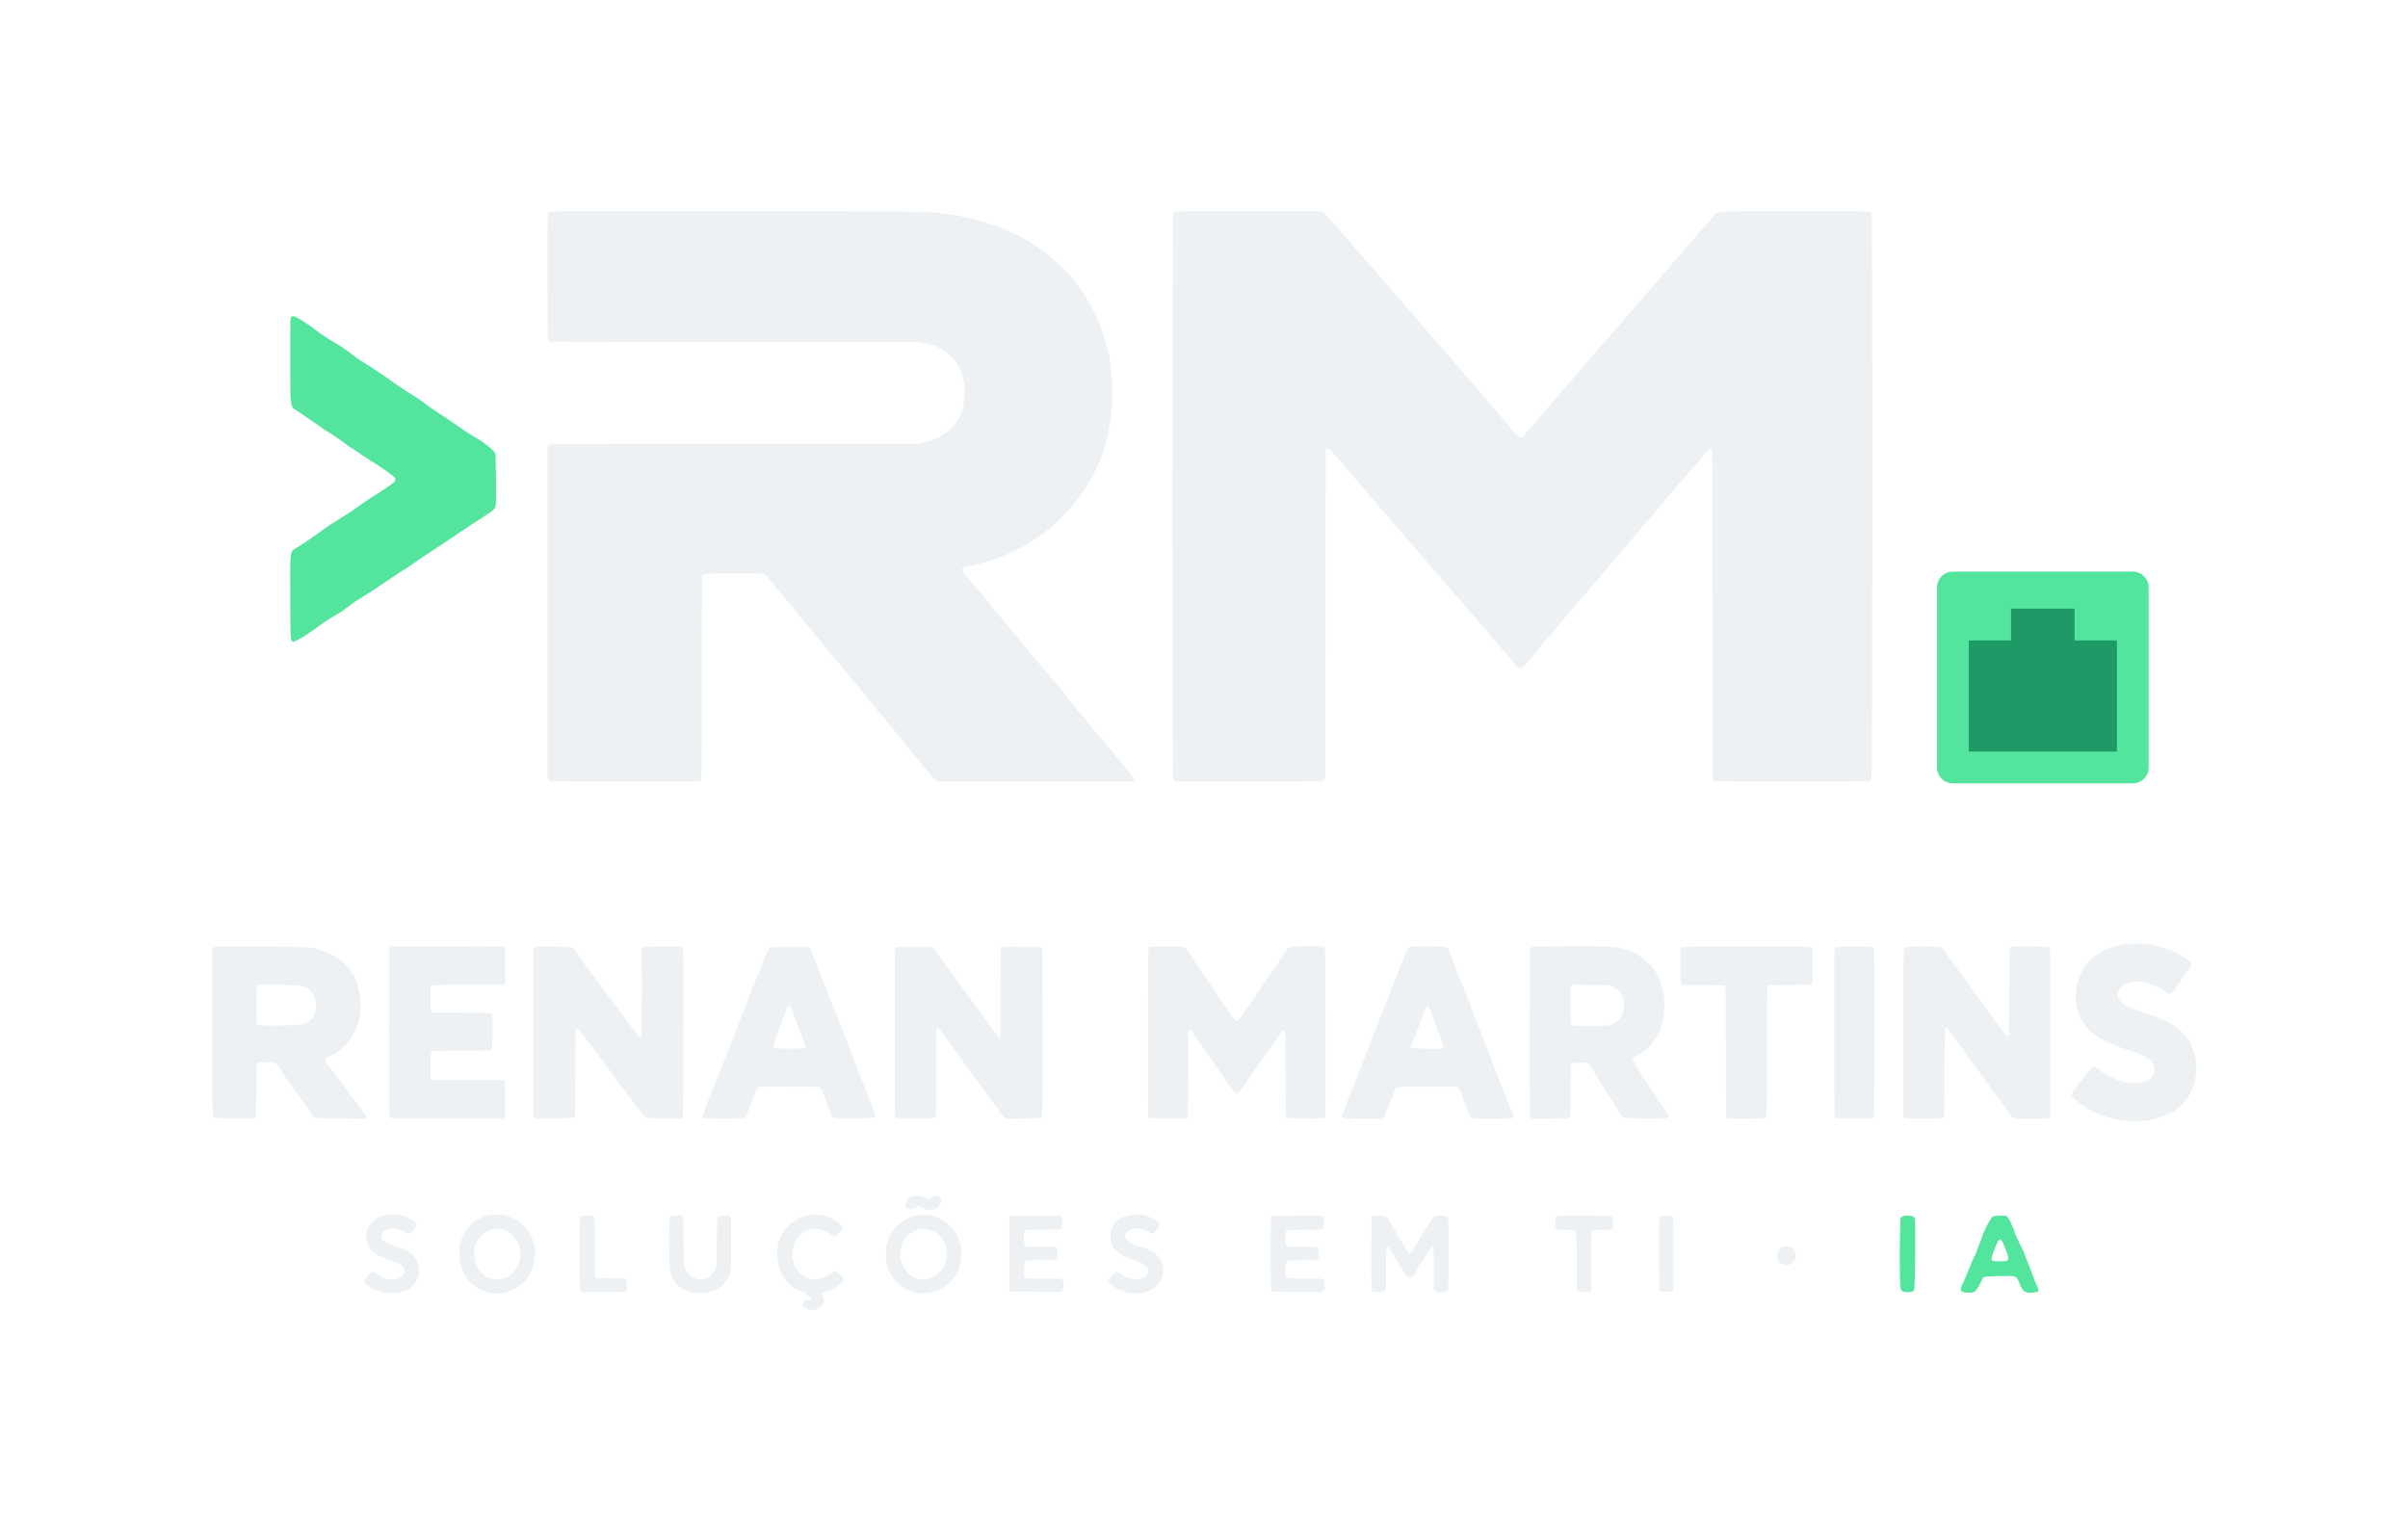
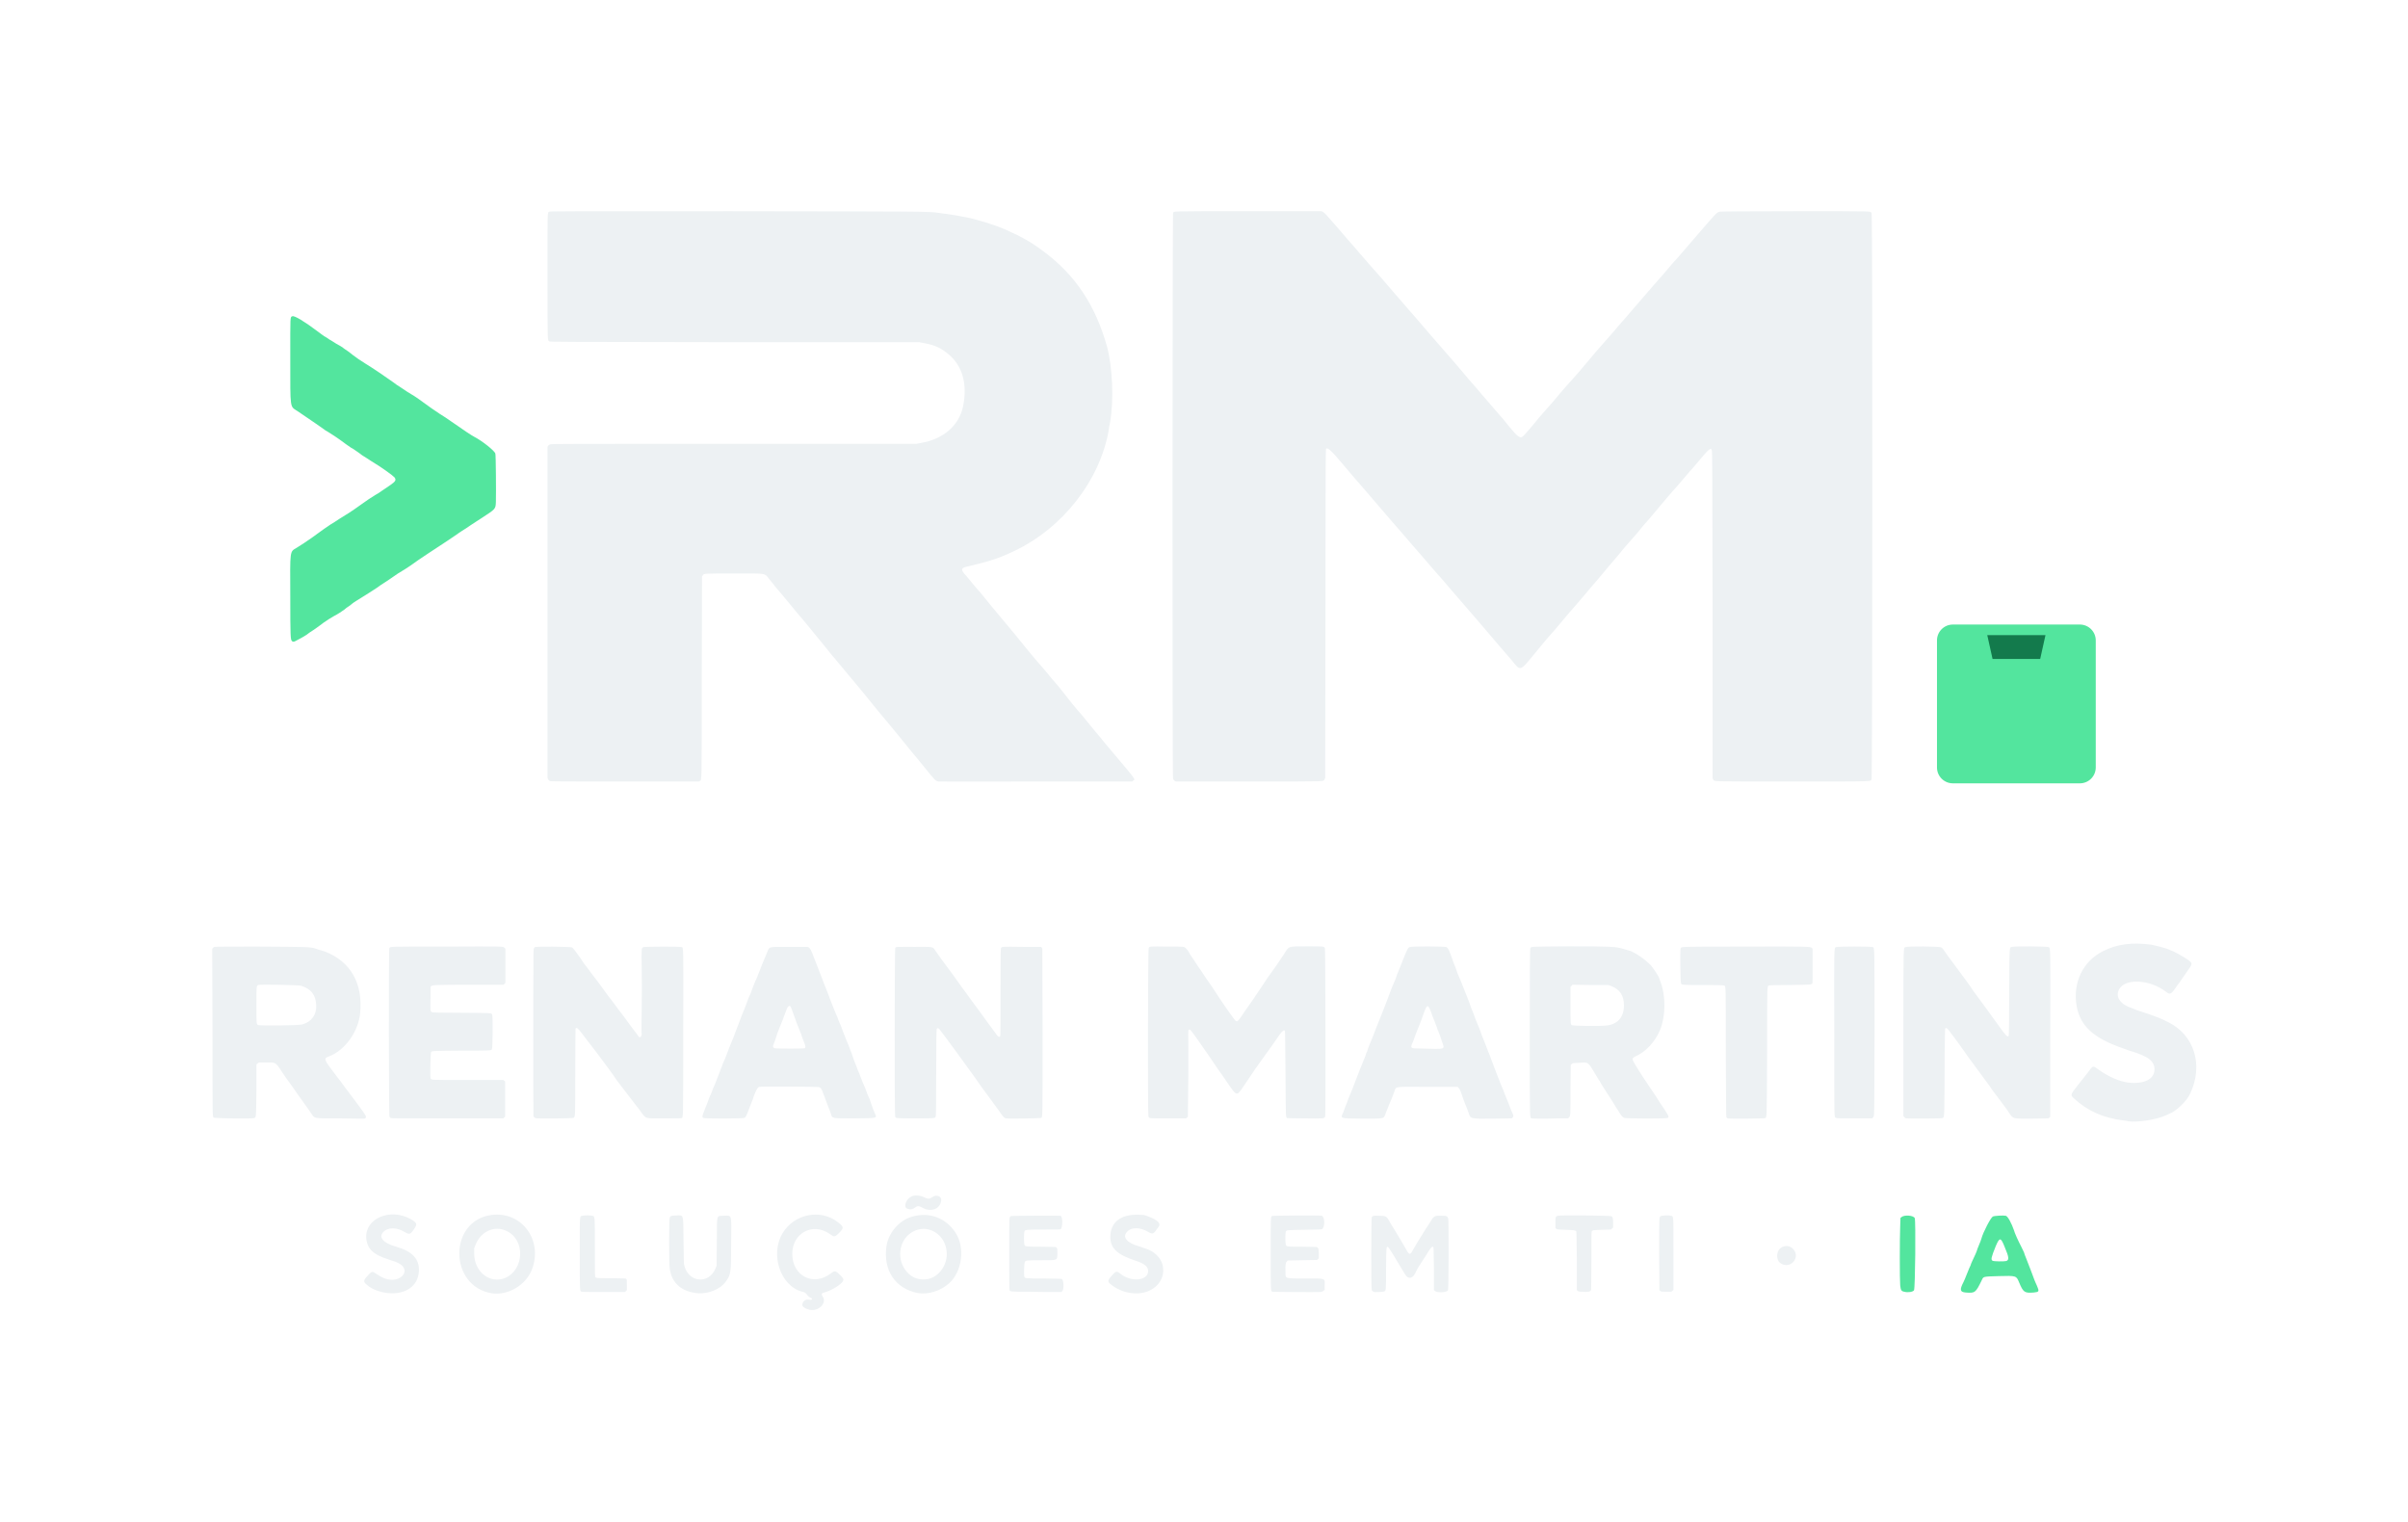
<svg xmlns="http://www.w3.org/2000/svg" viewBox="59 223 910 575" role="img" aria-labelledby="t">
  <g fill="#EDF1F3" fill-rule="evenodd">
    <path d="M267.0 518.2C266.5 518.1 266.0 517.5 265.9 516.8C265.9 516.6 265.9 488.3 265.9 454.0L265.9 391.8L266.2 391.4C266.3 391.2 266.7 391.0 266.9 390.9C267.4 390.7 275.4 390.7 336.4 390.7L405.3 390.7L406.9 390.4C415.4 389.0 421.3 383.9 422.9 376.8C424.8 367.8 422.6 360.6 416.5 356.1C414.0 354.2 411.8 353.3 407.9 352.6L406.4 352.3L336.7 352.3C270.3 352.2 266.9 352.2 266.6 352.0C265.9 351.5 265.9 353.1 265.9 327.6C265.9 301.7 265.8 303.5 266.6 303.0C267.0 302.8 269.6 302.8 335.1 302.8C407.2 302.9 409.9 302.9 413.5 303.4C414.2 303.5 415.8 303.8 417.2 303.9C418.5 304.1 420.2 304.4 420.9 304.5C421.5 304.6 422.7 304.9 423.6 305.0C427.6 305.7 435.0 308.0 439.1 309.8C445.5 312.7 448.7 314.5 453.1 317.8C465.1 326.6 472.9 338.1 477.3 353.8C479.4 361.3 480.0 374.2 478.5 382.6C478.3 383.4 478.1 384.7 478.0 385.5C474.7 404.5 460.6 422.6 442.1 431.3C436.2 434.1 432.9 435.1 424.1 437.2C422.3 437.6 422.1 438.3 423.6 440.0C424.0 440.4 424.6 441.1 424.9 441.5C425.2 441.9 426.2 443.1 427.2 444.3C428.3 445.5 429.6 447.1 430.3 447.9C431.5 449.4 434.9 453.6 439.8 459.4C441.3 461.2 443.4 463.7 444.5 465.1C449.0 470.6 449.5 471.3 451.2 473.2C452.2 474.3 453.8 476.2 454.9 477.5C455.9 478.8 457.3 480.4 458.0 481.2C459.1 482.4 460.3 484.0 464.1 488.8C464.6 489.4 465.8 490.8 466.6 491.8C467.5 492.7 468.9 494.5 469.8 495.6C470.7 496.7 472.1 498.4 473.0 499.5C473.9 500.5 475.6 502.6 476.8 504.1C478.1 505.6 479.8 507.6 480.6 508.6C488.5 518.0 488.1 517.4 487.2 518.0L486.9 518.3L450.6 518.3C426.2 518.4 414.1 518.3 413.6 518.3C412.5 518.0 412.5 518.1 408.0 512.5C406.5 510.6 404.8 508.6 404.2 507.9C403.1 506.6 401.4 504.5 398.1 500.4C396.9 498.9 395.1 496.8 394.3 495.8C392.6 493.8 388.7 489.1 387.3 487.3C386.8 486.6 384.9 484.4 383.2 482.3C381.5 480.2 379.4 477.8 378.6 476.8C377.8 475.9 376.7 474.4 376.0 473.7C375.4 472.9 374.2 471.5 373.4 470.6C372.0 468.8 371.0 467.6 367.4 463.2C366.3 461.9 364.7 459.9 363.8 458.8C362.8 457.6 361.6 456.1 361.0 455.5C359.5 453.7 355.5 448.9 354.3 447.4C353.7 446.7 352.6 445.4 351.9 444.6C351.3 443.7 350.3 442.6 349.9 442.1C347.8 439.4 349.2 439.7 336.3 439.7C324.6 439.7 325.1 439.7 324.6 440.4L324.3 440.8L324.2 478.9C324.2 520.7 324.2 517.5 323.5 518.1L323.1 518.3L295.3 518.3C278.6 518.3 267.3 518.3 267.0 518.2ZM503.4 518.3C502.8 518.1 502.4 517.7 502.3 517.1C502.0 516.1 502.1 304.4 502.3 303.7C502.7 302.7 499.9 302.8 530.8 302.8L558.4 302.8L559.0 303.1C559.6 303.4 560.5 304.5 564.8 309.4C565.7 310.5 567.4 312.4 568.4 313.6C569.5 314.8 571.3 316.9 572.4 318.2C576.5 322.9 578.0 324.7 580.9 327.9C582.2 329.4 584.7 332.3 586.4 334.3C588.1 336.3 590.2 338.6 590.9 339.5C592.3 341.1 594.2 343.2 599.8 349.8C603.7 354.3 606.1 357.0 607.3 358.4C607.9 359.1 609.5 360.9 610.9 362.6C612.3 364.3 614.1 366.4 614.8 367.2C615.6 368.0 617.5 370.3 619.2 372.3C620.9 374.3 623.5 377.3 624.9 378.9C626.4 380.6 628.3 382.8 629.1 383.9C632.5 388.1 633.5 388.8 634.5 387.9C635.0 387.5 636.9 385.3 639.0 382.8C639.9 381.6 641.3 380.0 642.1 379.1C644.6 376.3 646.9 373.7 648.5 371.7C650.2 369.7 651.6 368.1 653.7 365.8C654.4 365.1 655.3 363.9 655.9 363.3C658.0 360.8 660.8 357.5 662.3 355.7C664.0 353.8 667.1 350.3 668.9 348.2C669.5 347.5 670.7 346.0 671.7 344.9C672.7 343.8 674.3 342.0 675.1 341.0C677.6 338.1 680.2 335.1 683.9 330.8C685.9 328.6 688.3 325.8 689.3 324.6C690.4 323.3 692.0 321.4 693.0 320.4C695.5 317.5 697.6 315.1 701.1 311.0C707.5 303.6 707.8 303.2 708.9 303.0C709.2 302.9 719.3 302.8 737.3 302.8C768.6 302.8 765.8 302.7 766.3 303.7C766.7 304.5 766.6 516.5 766.3 517.3C765.8 518.4 769.0 518.3 736.3 518.3C704.4 518.3 707.0 518.4 706.4 517.5L706.2 517.1L706.2 455.3C706.1 401.0 706.1 393.5 705.9 393.1C705.5 392.0 704.8 392.6 700.3 398.0C699.4 399.1 698.2 400.5 697.6 401.1C697.0 401.8 696.2 402.7 695.8 403.2C695.3 403.8 694.0 405.3 692.9 406.6C691.7 407.9 689.9 410.0 688.7 411.4C686.9 413.6 685.2 415.5 681.8 419.6C681.0 420.4 679.3 422.4 678.0 424.1C676.6 425.7 674.7 427.9 673.8 428.9C673.0 429.8 671.8 431.2 671.2 432.0C670.6 432.7 668.8 434.9 667.2 436.7C665.6 438.6 663.8 440.8 663.2 441.5C662.6 442.2 661.5 443.5 660.7 444.4C658.2 447.3 657.0 448.8 655.7 450.3C655.0 451.1 653.5 452.9 652.3 454.2C651.1 455.6 649.7 457.3 649.1 458.0C647.6 459.8 646.0 461.7 643.4 464.6C642.3 466.0 640.1 468.5 638.7 470.3C633.3 476.8 633.7 476.7 630.2 472.4C629.2 471.2 627.2 468.9 625.8 467.3C624.4 465.7 622.9 463.9 622.3 463.2C619.5 459.9 615.5 455.2 613.9 453.4C613.0 452.3 611.5 450.7 610.7 449.7C609.9 448.7 608.4 447.1 607.5 446.0C606.6 444.9 605.0 443.1 604.0 441.9C603.0 440.8 601.6 439.2 600.9 438.4C600.3 437.7 598.9 436.1 597.9 434.9C596.9 433.7 594.2 430.6 592.0 428.1C589.8 425.5 586.8 422.1 585.5 420.6C579.3 413.4 577.2 410.9 575.2 408.6C573.1 406.2 568.0 400.3 566.1 398.0C562.2 393.3 560.6 391.9 560.1 392.6C560.0 392.8 559.9 402.5 559.9 454.9L559.8 516.9L559.6 517.4C558.9 518.4 562.0 518.3 531.1 518.3C516.1 518.3 503.6 518.3 503.4 518.3Z" />
    <path d="M863.2 646.7C863.1 646.6 862.3 646.5 861.5 646.4C853.7 645.4 847.9 642.8 842.7 638.0C841.4 636.8 841.4 636.6 844.2 633.1C845.5 631.5 847.2 629.3 848.0 628.3C850.0 625.5 849.9 625.6 852.1 627.2C855.7 629.8 860.0 631.7 863.4 632.1C869.3 632.7 873.2 630.8 873.2 627.1C873.2 623.9 870.8 622.1 863.7 620.0C863.3 619.9 862.8 619.7 862.6 619.6C862.4 619.5 861.6 619.3 860.9 619.0C850.1 615.2 845.2 610.7 843.8 603.3C842.2 594.4 846.1 586.2 853.8 582.4C859.1 579.7 864.8 579.0 872.2 580.0C873.3 580.2 877.1 581.2 877.6 581.4C877.8 581.5 878.4 581.7 878.9 581.9C880.6 582.5 883.3 584.0 885.9 585.7C887.3 586.7 887.5 587.2 886.7 588.4C885.2 590.6 882.8 594.0 882.4 594.6C882.1 594.9 881.4 595.9 880.9 596.7C879.4 598.7 879.0 598.9 877.6 597.8C871.4 593.0 862.0 592.6 859.8 596.9C858.3 599.7 860.3 602.6 864.8 604.0C865.1 604.1 865.5 604.3 865.8 604.4C866.1 604.6 866.8 604.8 867.4 605.0C870.9 606.1 874.8 607.5 876.7 608.4C877.2 608.7 877.8 609.0 878.1 609.1C888.2 613.9 891.8 625.4 886.7 636.2C885.4 639.1 881.3 643.0 878.7 643.9C878.4 644.0 877.8 644.3 877.4 644.5C873.9 646.1 866.7 647.2 863.2 646.7ZM187.1 645.6C176.9 645.6 178.1 645.8 176.4 643.4C175.7 642.4 174.7 640.9 174.0 640.0C173.3 639.1 172.5 637.8 172.0 637.2C171.6 636.7 170.6 635.2 169.7 633.9C168.8 632.7 167.5 630.9 166.8 629.9C162.9 624.0 163.6 624.5 159.6 624.5L156.8 624.5L156.3 624.9L155.9 625.2L155.9 635.0C155.8 645.7 155.8 645.2 155.0 645.5C154.3 645.8 140.0 645.6 139.7 645.3C139.3 644.8 139.3 644.6 139.3 612.8L139.2 581.5L139.6 581.1C140.1 580.7 137.9 580.7 156.8 580.7C174.4 580.8 176.4 580.8 178.1 581.4C178.4 581.5 179.1 581.7 179.6 581.9C180.2 582.0 181.2 582.4 181.9 582.6C191.6 586.4 196.2 594.7 195.1 605.9C194.4 612.9 189.3 619.9 183.5 622.1C181.1 623.0 181.2 623.1 186.3 629.8C187.0 630.7 188.2 632.2 188.8 633.1C189.4 633.9 190.3 635.2 190.9 635.9C196.4 643.2 197.3 644.5 197.3 645.0C197.3 645.5 197.0 645.8 196.2 645.7C195.9 645.7 191.8 645.7 187.1 645.6ZM439.3 645.6C438.5 645.5 438.1 645.1 436.3 642.4C435.8 641.8 434.7 640.2 433.8 639.0C429.9 633.7 428.9 632.4 427.6 630.4C425.7 627.7 414.9 612.9 414.0 611.9C413.5 611.4 413.2 611.4 413.0 611.8C412.9 612.0 412.8 616.0 412.8 628.3C412.8 641.4 412.7 644.6 412.6 644.9C412.3 645.6 412.4 645.6 404.9 645.6C397.4 645.6 397.5 645.6 397.3 644.9C397.0 644.2 397.1 581.7 397.3 581.3C397.6 580.7 397.4 580.8 404.4 580.8C412.1 580.8 411.4 580.6 412.6 582.4C413.7 584.0 415.8 586.9 419.1 591.3C420.1 592.7 421.7 594.9 422.6 596.2C423.6 597.5 425.1 599.6 426.1 601.0C429.2 605.2 429.7 605.8 430.8 607.4C431.4 608.2 432.5 609.8 433.3 610.8C434.0 611.8 434.9 613.0 435.2 613.4C436.1 614.8 436.7 615.1 437.0 614.5C437.1 614.3 437.1 608.9 437.1 597.8C437.1 582.1 437.1 581.4 437.4 581.1C437.7 580.7 438.0 580.7 445.5 580.8L452.4 580.8L452.7 581.1L452.9 581.4L453.0 613.0C453.0 645.6 453.0 645.1 452.5 645.4C452.2 645.6 440.4 645.8 439.3 645.6ZM551.6 645.6C548.3 645.6 545.5 645.5 545.4 645.5C544.9 645.1 544.9 645.5 544.8 628.7C544.7 619.7 544.7 612.7 544.6 612.6C544.3 612.0 543.7 612.4 542.4 614.2C541.9 614.9 540.7 616.7 539.7 618.1C538.7 619.4 537.4 621.4 536.6 622.4C534.1 625.8 533.1 627.3 528.6 634.0C526.4 637.2 526.3 637.1 523.3 632.8C522.3 631.3 520.4 628.5 519.0 626.6C517.7 624.6 516.1 622.4 515.6 621.6C515.0 620.8 513.7 618.9 512.6 617.3C511.5 615.7 510.3 614.0 509.9 613.5C508.8 612.0 508.6 611.8 508.2 612.2C508.0 612.4 508.0 613.2 508.1 619.9C508.1 624.0 508.1 631.3 508.0 636.2L507.9 645.0L507.6 645.3L507.2 645.6L500.5 645.6C492.9 645.6 493.3 645.7 493.0 644.8C492.7 644.0 492.8 581.6 493.1 581.2C493.4 580.6 493.6 580.6 500.1 580.7C506.9 580.7 506.5 580.6 507.4 581.6C507.7 581.9 508.0 582.3 508.1 582.5C508.2 582.8 509.0 584.1 510.0 585.5C510.9 586.9 512.3 589.0 513.1 590.1C513.8 591.3 514.8 592.6 515.1 593.1C515.7 593.9 517.9 597.1 519.8 600.1C522.1 603.6 525.7 608.6 526.0 608.8C526.6 609.1 527.0 608.8 528.5 606.5C528.9 605.8 529.6 604.9 530.0 604.3C530.9 603.1 532.7 600.5 536.5 594.8C536.9 594.2 537.5 593.3 537.8 592.8C538.2 592.3 539.6 590.2 541.1 588.2C542.5 586.1 544.0 583.9 544.4 583.3C546.1 580.5 545.7 580.6 553.1 580.6C559.3 580.6 559.4 580.6 559.7 581.3C559.9 581.7 560.0 644.4 559.8 644.9C559.4 645.7 559.5 645.7 551.6 645.6ZM573.5 645.7C565.2 645.6 565.5 645.7 566.6 643.4C566.8 642.8 567.0 642.3 567.0 642.3C567.0 642.2 567.2 641.7 567.4 641.2C567.6 640.7 567.9 639.9 568.1 639.5C568.2 639.1 568.6 638.0 569.0 637.1C569.9 635.0 570.6 633.3 571.0 632.1C571.7 630.3 572.3 628.8 572.5 628.2C572.7 627.7 573.2 626.5 574.1 624.2C574.4 623.5 574.8 622.5 575.0 622.0C575.1 621.5 575.3 621.0 575.4 620.8C575.5 620.7 575.8 620.0 576.0 619.2C576.4 618.0 576.7 617.4 577.4 615.7C577.8 614.8 578.6 612.7 579.0 611.6C579.5 610.4 581.1 606.3 581.6 605.1C582.0 604.1 582.6 602.5 583.0 601.5C583.3 600.7 583.8 599.4 584.8 596.7C585.0 596.2 585.3 595.4 585.5 595.0C586.0 593.9 586.5 592.8 586.9 591.4C587.2 590.8 587.6 589.6 588.0 588.7C588.4 587.8 588.8 586.7 589.0 586.2C590.8 581.6 591.1 581.1 591.7 580.9C592.4 580.5 605.3 580.6 605.7 580.9C606.4 581.5 606.6 581.9 608.0 585.9C608.3 586.6 608.6 587.7 608.9 588.2C609.1 588.8 609.6 590.1 609.9 591.0C610.3 591.9 610.8 593.2 611.1 593.8C611.6 595.0 612.0 596.2 612.4 597.1C612.7 597.8 612.9 598.3 614.1 601.4C614.6 603.0 615.4 605.0 615.8 605.9C616.0 606.4 616.3 607.3 616.6 608.1C616.9 608.8 617.3 609.8 617.5 610.3C617.7 610.8 618.0 611.6 618.2 612.0C618.6 613.3 619.4 615.3 620.0 616.7C620.3 617.4 620.6 618.3 620.8 618.8C621.0 619.3 621.3 620.0 621.4 620.4C621.6 620.8 621.9 621.5 622.1 622.1C622.9 624.4 624.4 628.1 625.1 630.0C625.4 630.7 625.8 631.7 625.9 632.1C626.1 632.6 626.3 633.1 626.4 633.3C626.5 633.6 626.8 634.3 627.1 634.9C627.6 636.3 628.0 637.4 628.5 638.5C628.7 638.9 629.0 639.7 629.2 640.2C629.9 642.2 630.3 643.1 630.6 643.7C631.0 644.5 631.0 644.9 630.6 645.3L630.3 645.6L623.5 645.7C614.5 645.8 614.7 645.8 614.0 643.5C613.8 643.0 613.4 641.8 613.0 640.9C612.3 639.2 611.7 637.6 611.1 635.7C610.8 634.9 610.5 634.3 610.2 634.1L609.9 633.7L598.9 633.7C585.7 633.6 586.6 633.5 586.0 635.3C585.8 635.9 585.4 636.9 585.1 637.7C584.5 639.0 583.4 641.8 582.7 643.6C581.8 645.9 582.6 645.7 573.5 645.7ZM637.9 645.6C637.1 645.4 637.1 648.1 637.1 613.2C637.1 591.0 637.2 581.5 637.3 581.3C637.6 580.7 636.9 580.7 651.8 580.6C668.0 580.6 669.8 580.7 672.6 581.6C673.3 581.8 674.0 582.0 674.3 582.1C676.4 582.5 680.6 585.4 682.9 587.8C683.9 589.0 686.0 592.1 686.0 592.6C686.0 592.6 686.2 593.1 686.4 593.7C688.6 599.3 688.5 607.0 686.3 612.3C684.4 616.8 680.9 620.5 677.0 622.2C676.7 622.3 676.4 622.6 676.2 622.7C675.8 623.3 675.8 623.4 677.5 626.2C678.2 627.4 681.1 631.9 682.3 633.6C682.9 634.4 684.0 636.1 684.8 637.3C685.5 638.5 686.8 640.4 687.6 641.6C689.6 644.6 689.8 645.0 689.3 645.4C689.0 645.8 673.3 645.7 672.7 645.4C672.2 645.1 671.5 644.4 670.9 643.3C670.7 642.9 670.2 642.1 669.8 641.6C669.5 641.0 668.7 639.8 668.1 638.8C667.5 637.9 666.6 636.4 666.1 635.7C665.6 634.9 664.9 633.8 664.5 633.2C664.1 632.6 663.7 631.9 663.6 631.6C663.4 631.4 662.9 630.6 662.5 629.9C658.9 623.9 659.5 624.4 655.7 624.6C653.4 624.7 653.3 624.7 653.0 625.0L652.6 625.4L652.5 634.4C652.5 644.6 652.5 644.6 652.0 645.2L651.6 645.6L647.7 645.6C642.0 645.8 638.4 645.7 637.9 645.6ZM711.9 645.6C711.7 645.5 711.5 645.3 711.4 645.1C711.3 644.9 711.3 639.3 711.2 620.6C711.2 594.9 711.2 595.7 710.6 595.4C710.5 595.3 708.0 595.2 702.8 595.2C694.8 595.2 694.7 595.2 694.3 594.7C694.0 594.2 693.9 582.0 694.1 581.4C694.4 580.7 693.4 580.7 717.0 580.7C742.5 580.6 743.3 580.7 743.7 581.2L744.0 581.5L744.0 588.0C744.0 591.8 744.0 594.5 743.9 594.6C743.6 595.1 743.2 595.1 735.4 595.2C730.6 595.2 727.6 595.3 727.5 595.4C726.8 595.7 726.8 594.1 726.8 620.4C726.7 647.0 726.7 645.1 726.0 645.5C725.6 645.7 712.4 645.8 711.9 645.6ZM779.3 645.6C779.0 645.5 778.7 645.3 778.6 645.1L778.3 644.7L778.3 613.3C778.3 578.6 778.3 581.3 779.1 580.9C779.8 580.5 791.9 580.6 792.6 581.0C793.1 581.3 793.2 581.4 795.1 584.2C795.6 584.9 796.7 586.3 797.4 587.3C800.8 591.8 804.0 596.2 804.7 597.4C805.4 598.3 807.6 601.4 810.0 604.6C811.4 606.5 812.1 607.5 813.9 610.0C817.1 614.5 817.7 615.1 818.1 614.4C818.2 614.3 818.3 607.3 818.3 597.9C818.4 579.4 818.3 581.1 819.4 580.8C820.5 580.5 832.7 580.6 833.2 580.9C833.9 581.3 833.9 579.7 833.8 613.5L833.8 645.0L833.5 645.3L833.1 645.6L826.9 645.7C819.3 645.7 819.9 645.9 818.1 643.3C817.8 642.7 816.9 641.6 816.2 640.6C815.5 639.7 814.3 638.1 813.5 637.0C812.7 636.0 811.5 634.4 810.9 633.4C809.8 631.9 808.2 629.7 803.1 622.8C802.5 622.0 801.7 620.9 801.4 620.4C801.0 619.9 800.1 618.6 799.4 617.6C798.7 616.6 797.7 615.3 797.2 614.6C796.7 614.0 796.0 613.1 795.7 612.6C794.9 611.5 794.3 611.2 794.1 611.7C794.0 611.8 794.0 616.0 793.9 620.9C793.8 647.2 793.9 645.1 792.9 645.5C792.3 645.7 780.1 645.7 779.3 645.6ZM206.7 645.5C206.5 645.4 206.2 645.1 206.2 644.9C205.9 644.5 205.9 581.8 206.1 581.4C206.5 580.6 205.0 580.7 227.1 580.7C249.3 580.6 249.1 580.6 249.6 581.1L250.0 581.5L250.0 587.9L250.0 594.4L249.6 594.8L249.3 595.1L237.7 595.1C224.0 595.1 222.5 595.2 222.0 595.6L221.7 595.9L221.7 600.2C221.6 604.9 221.6 605.2 222.3 605.5C222.6 605.6 225.3 605.7 233.5 605.7C245.1 605.8 244.7 605.7 245.0 606.4C245.3 606.9 245.2 619.1 244.9 619.5C244.6 620.0 244.4 620.0 233.4 620.0C222.0 620.1 222.2 620.1 221.9 620.6C221.7 620.9 221.5 629.5 221.7 630.2C221.9 631.2 220.8 631.1 235.9 631.1L249.2 631.1L249.6 631.4L249.9 631.7L249.9 638.3L249.9 644.9L249.6 645.2L249.2 645.6L228.2 645.6C210.9 645.6 207.0 645.6 206.7 645.5ZM261.4 645.5C261.1 645.4 260.7 645.1 260.6 644.8C260.5 644.5 260.5 590.0 260.6 584.1C260.6 581.6 260.7 581.3 261.1 580.9C261.5 580.6 274.4 580.7 275.1 581.0C275.6 581.2 276.4 582.3 278.6 585.4C279.0 586.1 279.6 586.9 279.7 587.1C279.9 587.4 280.7 588.3 281.4 589.3C282.1 590.3 283.5 592.1 284.5 593.4C285.5 594.7 286.9 596.6 287.6 597.6C288.2 598.5 289.3 600.0 290.0 600.8C291.4 602.7 293.7 605.8 294.6 606.9C295.5 608.2 296.6 609.6 297.9 611.4C298.6 612.3 299.4 613.4 299.8 613.9C300.4 614.9 300.7 615.1 301.0 614.9C301.2 614.8 301.6 614.0 301.5 613.8C301.4 613.7 301.4 609.5 301.5 604.5C301.6 599.2 301.6 592.5 301.5 588.6C301.4 581.3 301.4 581.3 302.1 580.9C302.6 580.7 316.2 580.6 316.6 580.9C317.3 581.2 317.3 579.0 317.2 613.3C317.2 647.5 317.2 645.2 316.5 645.5C316.3 645.6 314.2 645.6 310.0 645.6C302.3 645.6 303.3 646.0 300.7 642.4C299.8 641.3 298.6 639.7 297.9 638.8C296.1 636.5 293.1 632.5 292.0 631.1C291.6 630.4 290.3 628.6 289.2 627.1C288.1 625.6 286.9 624.0 286.6 623.6C285.5 622.1 283.7 619.7 281.9 617.4C281.0 616.2 279.6 614.5 279.0 613.6C277.4 611.5 276.9 611.1 276.5 611.7C276.5 611.7 276.4 618.5 276.4 628.0C276.4 644.9 276.4 644.9 275.8 645.4C275.5 645.6 262.0 645.8 261.4 645.5ZM324.7 645.4C324.3 645.1 324.4 644.6 325.0 643.1C325.3 642.4 325.7 641.2 326.0 640.6C326.9 638.2 327.3 637.0 327.6 636.6C327.7 636.4 327.9 635.8 328.1 635.3C328.3 634.7 328.7 633.7 329.1 632.9C329.4 632.2 329.8 631.1 330.0 630.6C331.1 627.8 331.3 627.3 331.5 626.7C331.7 626.3 331.9 625.8 332.0 625.4C332.1 625.1 332.3 624.5 332.5 624.2C332.6 623.9 332.9 623.3 333.1 622.8C333.4 621.9 334.2 620.0 334.9 618.1C335.6 616.5 336.1 615.3 338.0 610.2C339.0 607.5 339.5 606.2 340.1 604.8C340.9 602.8 341.3 601.8 341.8 600.3C342.1 599.6 342.4 598.9 342.5 598.8C342.6 598.6 342.8 598.1 343.0 597.5C343.2 597.0 343.5 596.0 343.8 595.3C344.0 594.7 344.4 593.9 344.5 593.6C344.7 593.3 344.9 592.7 345.1 592.3C345.4 591.5 346.1 589.7 347.1 587.2C347.8 585.6 348.2 584.5 348.9 582.9C349.8 580.6 349.1 580.8 357.4 580.8L364.2 580.8L364.6 581.0C365.3 581.5 365.3 581.5 366.9 585.6C367.1 586.1 367.4 586.9 367.6 587.4C368.0 588.4 368.7 590.2 369.5 592.3C370.5 594.9 371.0 596.3 371.3 596.9C371.7 597.9 372.5 600.0 372.9 601.1C373.7 603.2 375.1 606.7 375.4 607.2C375.5 607.6 375.8 608.2 375.9 608.6C376.1 609.1 376.4 609.9 376.7 610.4C376.9 611.0 377.3 612.0 377.5 612.6C377.8 613.3 378.1 614.2 378.3 614.6C378.5 615.1 378.8 615.9 379.0 616.4C379.2 616.9 379.5 617.6 379.6 617.8C379.7 618.1 379.9 618.6 380.1 619.1C380.2 619.5 380.4 620.1 380.6 620.4C380.7 620.7 381.0 621.3 381.1 621.8C381.3 622.5 381.9 624.2 382.9 626.6C383.1 627.2 383.3 627.8 383.5 628.1C383.6 628.3 383.9 629.0 384.0 629.4C384.2 629.9 384.6 630.9 384.9 631.7C385.8 633.7 386.5 635.4 386.9 636.7C387.2 637.3 387.5 638.0 387.6 638.2C387.7 638.5 387.9 639.1 388.1 639.7C388.7 641.5 389.2 642.8 389.6 643.7C390.5 645.6 390.8 645.5 381.9 645.6C373.2 645.6 373.6 645.7 373.0 643.9C372.9 643.5 372.7 643.0 372.6 642.7C372.4 642.3 372.1 641.4 371.0 638.6C370.8 637.9 370.5 637.1 370.4 636.9C370.3 636.6 370.0 636.1 369.9 635.6C369.6 634.7 369.2 634.1 368.6 633.8C368.2 633.6 346.4 633.5 345.9 633.7C345.2 634.0 344.7 635.0 343.8 637.4C343.7 637.9 343.3 638.9 343.0 639.6C342.7 640.3 342.3 641.5 342.0 642.2C341.2 644.4 340.8 645.1 340.4 645.4C339.7 645.7 325.2 645.8 324.7 645.4ZM752.8 645.4C752.1 645.0 752.2 647.1 752.2 613.4C752.1 579.8 752.1 581.3 752.8 580.9C753.4 580.6 766.3 580.6 766.8 580.9C767.4 581.3 767.4 580.2 767.4 613.0C767.3 645.1 767.4 644.9 766.8 645.3L766.5 645.6L759.8 645.6C754.2 645.6 753.1 645.6 752.8 645.4ZM603.9 619.2C604.5 619.1 604.7 618.6 604.4 617.9C604.2 617.4 603.7 615.9 603.1 614.1C602.8 613.5 602.6 612.7 602.5 612.5C602.3 612.3 602.1 611.7 602.0 611.2C601.6 610.2 600.7 607.7 600.2 606.6C600.1 606.1 599.8 605.4 599.6 604.9C598.6 602.4 598.2 602.6 597.0 606.0C596.2 608.4 594.9 611.6 594.4 612.8C594.3 613.1 593.9 614.2 593.5 615.2C593.2 616.1 592.8 617.2 592.6 617.5C592.0 619.0 592.2 619.2 595.4 619.2C600.8 619.4 603.5 619.4 603.9 619.2ZM363.1 619.1C363.5 618.8 363.5 618.3 362.7 616.4C362.3 615.5 362.0 614.5 361.9 614.3C361.9 614.1 361.7 613.5 361.4 612.9C360.9 611.6 360.4 610.4 359.9 609.1C359.7 608.4 359.4 607.7 359.3 607.4C359.2 607.2 358.8 606.1 358.5 605.2C357.8 603.2 357.7 603.1 357.3 603.1C356.9 603.2 356.5 603.7 356.2 604.6C355.8 605.6 355.0 607.8 354.7 608.6C354.3 609.5 353.5 611.6 352.9 613.1C352.1 615.6 351.4 617.6 351.2 618.0C351.0 618.5 351.2 619.0 351.8 619.1C352.5 619.3 362.8 619.3 363.1 619.1ZM666.2 610.5C670.4 610.0 672.7 607.3 672.7 602.9C672.7 599.2 671.2 596.9 667.9 595.6L666.8 595.2L660.0 595.2L653.2 595.1L652.9 595.5L652.5 595.9L652.5 602.7C652.5 610.1 652.5 610.2 653.1 610.4C653.7 610.7 664.1 610.8 666.2 610.5ZM173.2 610.1C176.7 609.2 178.7 606.4 178.5 602.8C178.3 598.9 176.6 596.7 172.8 595.5C171.8 595.2 157.4 594.9 156.6 595.2C155.9 595.5 155.9 595.6 155.9 602.8C155.9 609.8 155.9 610.0 156.5 610.3C157.1 610.7 171.9 610.5 173.2 610.1Z" />
    <path d="M364.9 717.9C363.2 717.5 362.1 716.7 362.2 716.0C362.3 714.7 363.4 713.9 364.7 714.1C366.0 714.4 366.3 713.7 365.2 713.3C364.8 713.1 364.5 712.9 364.1 712.4C363.5 711.5 363.1 711.3 362.2 711.1C353.9 709.0 349.9 696.9 354.8 688.9C359.2 681.7 369.0 679.7 375.6 684.8C377.9 686.6 378.0 686.9 376.2 688.8C374.7 690.3 374.3 690.4 373.5 689.9C373.3 689.8 372.8 689.4 372.3 689.1C366.0 684.9 358.4 689.0 358.4 696.8C358.4 705.2 366.5 709.3 373.1 704.1C374.5 703.0 374.8 703.1 376.8 705.1C377.8 706.2 377.9 706.5 377.5 707.2C376.7 708.5 373.4 710.5 371.1 711.2C369.4 711.6 369.2 711.9 370.0 713.1C371.5 715.5 368.2 718.7 364.9 717.9ZM205.5 711.6C202.8 711.3 200.2 710.4 198.4 709.1C196.2 707.4 196.1 707.1 197.8 705.2C199.4 703.4 199.8 703.3 200.8 704.1C203.5 705.9 205.1 706.6 207.4 706.6C210.5 706.5 212.7 704.2 211.6 702.1C211.0 700.9 209.5 700.0 206.1 699.0C200.0 697.1 197.7 694.9 197.4 690.7C197.0 683.4 206.4 679.4 214.1 683.6C216.9 685.2 216.9 685.6 214.7 688.5C214.0 689.4 213.3 689.4 212.0 688.6C209.1 686.7 205.5 686.7 203.9 688.5C201.9 690.5 203.8 692.7 208.7 694.1C214.8 695.8 217.6 698.8 217.3 703.4C217.0 709.0 212.2 712.3 205.5 711.6ZM244.9 711.7C228.6 709.1 228.4 684.3 244.7 682.1C256.0 680.6 264.2 691.4 260.1 702.5C257.9 708.5 251.1 712.6 244.9 711.7ZM323.0 711.7C316.7 711.2 312.9 708.0 312.1 702.4C311.8 700.6 311.8 683.7 312.1 683.1C312.3 682.5 312.5 682.4 314.3 682.3C317.5 682.2 317.2 681.3 317.3 691.9C317.4 698.7 317.4 700.7 317.6 701.2C319.2 707.7 326.9 708.4 329.4 702.3L329.8 701.3L329.9 692.3C330.0 681.4 329.6 682.6 332.5 682.4C335.7 682.3 335.4 681.4 335.3 692.8C335.3 704.1 335.2 704.8 333.1 707.5C331.2 710.1 326.8 711.9 323.0 711.7ZM405.8 711.6C397.3 709.9 392.7 703.0 394.0 693.9C394.7 689.0 398.7 684.2 403.5 682.8C410.0 680.8 416.4 683.1 420.1 688.8C423.8 694.4 422.6 703.5 417.7 707.9C414.5 710.8 409.7 712.3 405.8 711.6ZM486.4 711.6C484.0 711.3 481.5 710.3 479.7 709.0C477.4 707.4 477.3 707.1 479.1 705.1C480.7 703.2 481.0 703.2 482.4 704.3C486.4 707.6 492.9 707.0 492.9 703.3C492.9 701.6 491.5 700.5 488.2 699.4C481.2 697.1 478.6 694.7 478.6 690.4C478.6 684.9 482.5 681.8 489.2 682.0L491.3 682.1L492.8 682.6C496.7 684.1 497.9 685.3 496.7 686.8C496.4 687.1 496.0 687.7 495.8 688.0C494.9 689.3 494.4 689.4 492.9 688.5C489.9 686.7 486.5 686.6 484.9 688.5C483.0 690.5 484.9 692.7 489.6 694.0C490.1 694.1 490.7 694.4 491.0 694.5C491.2 694.6 491.8 694.8 492.2 694.9C495.1 695.8 497.6 698.2 498.3 700.8C500.0 707.3 494.1 712.7 486.4 711.6ZM278.8 711.1C278.1 710.8 278.1 711.7 278.1 696.8C278.1 681.4 278.0 682.7 279.1 682.4C279.7 682.2 282.2 682.2 282.8 682.4C283.8 682.7 283.8 681.7 283.8 694.1C283.8 700.7 283.8 705.1 283.9 705.3C284.1 706.0 284.1 706.0 290.0 706.0L295.4 706.1L295.7 706.3C295.9 706.6 295.9 706.7 295.9 708.6L295.9 710.5L295.6 710.8L295.2 711.2L287.2 711.2C282.7 711.2 278.9 711.2 278.8 711.1ZM447.6 711.1C440.7 711.1 440.7 711.1 440.5 710.4C440.4 710.2 440.4 704.9 440.4 696.8C440.4 682.0 440.3 682.8 441.2 682.5C441.5 682.4 459.5 682.3 459.8 682.4C460.7 682.8 460.6 687.0 459.8 687.5C459.6 687.6 457.4 687.6 453.4 687.6C446.8 687.6 446.5 687.7 446.2 688.2C445.9 688.8 445.9 693.0 446.2 693.5C446.5 694.0 446.5 694.1 452.4 694.1L458.0 694.2L458.3 694.5C458.6 694.9 458.6 694.9 458.6 696.7C458.5 699.4 458.9 699.2 452.1 699.2C446.9 699.2 446.7 699.3 446.3 699.8C446.0 700.3 445.9 704.8 446.1 705.4C446.4 706.1 446.3 706.1 453.4 706.1C458.5 706.2 460.1 706.2 460.3 706.3C461.0 706.7 461.1 710.2 460.5 710.8L460.1 711.2L457.1 711.2C455.4 711.2 451.2 711.2 447.6 711.1ZM539.8 711.1C539.2 710.8 539.2 710.9 539.2 696.7C539.2 682.7 539.2 682.8 539.7 682.5C540.1 682.3 558.1 682.2 558.5 682.4C559.8 682.9 559.7 687.1 558.5 687.5C558.2 687.6 555.5 687.6 551.8 687.7C545.3 687.8 545.2 687.8 544.9 688.4C544.7 688.9 544.7 692.7 544.9 693.3C545.2 694.1 545.2 694.1 551.2 694.1L556.6 694.2L557.0 694.5C557.3 694.9 557.3 694.9 557.4 696.7L557.4 698.4L557.1 698.8L556.7 699.1L551.2 699.2L545.6 699.3L545.3 699.7C544.8 700.2 544.7 701.0 544.8 703.5C544.8 706.3 544.3 706.1 552.4 706.1C560.2 706.1 559.7 705.9 559.6 708.8L559.6 710.4L559.2 710.7C558.9 711.0 558.6 711.1 558.1 711.2C556.8 711.3 540.2 711.2 539.8 711.1ZM578.2 711.2C577.8 711.0 577.5 710.8 577.4 710.5C577.1 710.1 577.2 683.3 577.4 682.9C577.8 682.4 578.1 682.3 580.1 682.4C582.8 682.4 583.0 682.5 584.3 684.9C584.6 685.5 585.4 686.7 586.0 687.7C587.6 690.3 589.9 694.2 590.5 695.3C591.5 697.2 592.0 697.2 592.8 695.6C593.5 694.3 595.7 690.7 597.9 687.2C598.4 686.6 599.0 685.5 599.4 684.9C600.8 682.5 601.1 682.3 603.7 682.4C605.7 682.4 606.0 682.5 606.3 683.5C606.5 684.3 606.5 710.2 606.2 710.6C605.7 711.4 602.0 711.6 601.3 710.8L600.9 710.5L600.9 702.5C600.8 698.1 600.8 694.4 600.7 694.3C600.4 693.8 599.8 694.3 598.8 695.9C598.2 696.9 597.6 697.9 594.9 702.0C594.7 702.5 594.2 703.2 594.0 703.8C593.1 705.5 592.4 706.0 591.4 705.8C590.6 705.5 590.4 705.3 589.3 703.4C588.7 702.4 587.9 701.1 587.6 700.6C586.5 698.8 586.1 698.1 585.5 697.1C584.4 695.3 583.7 694.3 583.5 694.2C582.9 694.0 582.9 693.9 582.8 702.3C582.8 710.9 582.8 710.6 582.1 711.0C581.8 711.2 578.6 711.3 578.2 711.2ZM656.8 711.1C655.7 711.1 655.5 711.0 655.2 710.8L654.9 710.5L654.9 699.5C654.8 693.4 654.8 688.4 654.7 688.3C654.4 687.9 653.8 687.8 650.6 687.7C647.6 687.6 647.5 687.6 647.1 687.3L646.8 687.0L646.8 685.0C646.8 682.8 646.9 682.6 647.8 682.4C648.6 682.1 667.6 682.3 668.0 682.6C668.5 682.9 668.6 683.4 668.6 685.2L668.6 686.9L668.2 687.2L667.8 687.6L664.6 687.7C661.2 687.8 660.8 687.8 660.5 688.4C660.4 688.5 660.4 692.2 660.4 699.4C660.4 705.9 660.3 710.2 660.3 710.4C660.0 711.1 659.2 711.3 656.8 711.1ZM686.4 710.8L686.1 710.5L686.0 697.1C686.0 683.2 686.0 683.0 686.5 682.6C686.8 682.3 689.6 682.1 690.4 682.4C691.5 682.7 691.4 681.5 691.4 696.9L691.4 710.4L691.0 710.8L690.6 711.1L688.7 711.1C686.8 711.1 686.8 711.1 686.4 710.8ZM248.7 706.3C256.3 704.4 258.1 693.2 251.6 688.8C246.8 685.6 240.9 687.8 238.7 693.4L238.2 694.7L238.2 696.7C238.2 703.0 243.2 707.6 248.7 706.3ZM409.7 706.3C413.7 705.5 416.8 701.3 416.8 696.9C416.8 689.3 409.1 684.8 403.2 688.9C398.5 692.1 397.8 699.3 401.8 703.7C403.8 706.0 406.7 706.9 409.7 706.3ZM732.8 700.8C731.3 700.3 730.6 699.1 730.6 697.5C730.6 693.5 735.7 692.4 737.4 696.1C738.6 698.9 735.7 701.9 732.8 700.8ZM409.1 680.0C408.9 679.9 408.2 679.7 407.7 679.4C406.2 678.6 405.7 678.6 404.8 679.3C403.9 680.0 403.0 680.2 401.8 679.7C400.4 679.2 401.3 676.2 403.3 675.2C404.5 674.5 406.7 674.6 408.4 675.5C409.6 676.1 410.3 676.1 411.1 675.5C412.8 674.2 414.9 674.9 414.7 676.7C414.3 679.3 412.1 680.7 409.1 680.0Z" />
  </g>
  <g fill="#53E59E" fill-rule="evenodd">
    <path d="M169.3 465.2C168.8 464.7 168.7 463.6 168.7 448.5C168.6 430.4 168.5 431.6 171.1 430.0C172.1 429.4 175.5 427.2 176.7 426.3C181.1 423.1 182.5 422.1 183.9 421.2C184.8 420.7 186.3 419.7 187.2 419.1C188.1 418.5 189.2 417.9 189.6 417.6C190.4 417.2 195.2 413.9 196.1 413.2C196.7 412.7 200.0 410.5 200.9 410.0C201.3 409.8 202.5 409.1 203.4 408.4C204.4 407.7 205.7 406.8 206.5 406.3C208.5 404.9 208.8 404.4 208.1 403.4C207.5 402.7 203.1 399.5 199.4 397.3C198.1 396.4 196.4 395.4 195.8 395.0C195.2 394.5 194.2 393.8 193.6 393.4C193.0 393.0 192.2 392.4 191.7 392.2C190.9 391.7 188.7 390.1 187.5 389.2C186.9 388.7 184.4 387.1 182.8 386.1C182.4 385.9 181.7 385.5 181.4 385.2C181.0 384.9 179.6 383.9 178.4 383.1C177.2 382.3 175.3 381.0 174.3 380.3C173.3 379.6 172.0 378.7 171.5 378.4C168.5 376.4 168.7 378.1 168.7 358.7C168.7 342.0 168.6 342.9 169.5 342.5C170.3 342.2 174.1 344.5 179.0 348.2C180.0 349.0 181.2 349.8 181.6 350.1C182.1 350.3 182.9 350.9 183.5 351.3C184.1 351.6 185.3 352.4 186.1 352.9C187.0 353.4 188.1 354.0 188.5 354.3C188.9 354.7 189.9 355.3 190.6 355.8C191.2 356.3 192.1 356.9 192.4 357.2C193.4 358.0 195.6 359.5 197.1 360.4C199.6 361.9 205.2 365.7 207.4 367.3C208.1 367.9 209.5 368.8 210.6 369.5C211.6 370.2 212.7 370.9 213.0 371.1C213.3 371.3 213.9 371.6 214.3 371.9C214.7 372.1 216.0 372.9 217.1 373.7C221.6 377.0 223.1 378.0 225.2 379.4C226.4 380.1 228.3 381.4 229.3 382.1C234.3 385.6 237.3 387.6 238.3 388.1C241.2 389.6 245.9 393.3 246.2 394.4C246.4 395.0 246.5 409.3 246.4 412.6C246.3 415.4 246.3 415.3 241.1 418.7C239.8 419.5 237.9 420.8 236.8 421.5C235.8 422.2 234.3 423.2 233.6 423.6C232.9 424.1 232.0 424.6 231.7 424.9C231.0 425.4 225.8 428.9 220.7 432.2C217.7 434.2 216.5 435.0 214.0 436.8C212.9 437.6 211.2 438.6 209.4 439.7C208.8 440.1 208.1 440.6 207.8 440.8C207.5 441.0 206.1 442.0 204.7 442.9C203.3 443.8 201.9 444.7 201.6 445.0C201.2 445.3 199.7 446.2 198.2 447.2C193.4 450.2 192.7 450.6 192.1 451.1C191.8 451.4 191.2 451.8 190.8 452.1C190.3 452.4 189.6 452.9 189.2 453.3C188.4 453.9 186.6 455.1 185.2 455.8C184.7 456.1 183.8 456.6 183.2 457.0C182.7 457.4 181.8 457.9 181.4 458.2C181.0 458.5 180.3 459.0 179.8 459.4C179.2 459.8 178.2 460.6 177.4 461.1C176.6 461.6 175.4 462.4 174.8 462.9C174.1 463.3 173.1 464.0 172.6 464.2C172.0 464.5 171.3 464.9 170.9 465.1C170.1 465.6 169.6 465.6 169.3 465.2Z" />
    <path d="M801.8 711.4C799.7 711.2 799.5 710.4 801.0 707.5C801.3 706.9 801.8 705.7 802.1 704.9C802.4 704.2 802.9 702.9 803.2 702.2C803.6 701.4 803.9 700.7 803.9 700.5C804.0 700.3 804.4 699.3 804.9 698.3C805.4 697.3 805.9 696.1 806.0 695.8C806.1 695.4 806.5 694.3 806.9 693.4C807.3 692.5 807.7 691.4 807.8 691.0C808.4 688.7 811.3 683.1 812.1 682.7C812.6 682.4 816.2 682.2 817.0 682.4C817.8 682.6 819.2 685.3 820.1 687.9C820.3 688.8 821.6 691.7 822.9 694.2C823.4 695.3 823.9 696.2 823.9 696.3C823.9 696.4 824.3 697.6 824.9 699.0C826.1 702.1 827.2 704.9 827.8 706.6C828.0 707.2 828.5 708.2 828.8 708.9C829.7 711.0 829.6 711.2 827.6 711.4C824.0 711.7 823.6 711.3 822.0 707.5C821.0 705.1 821.0 705.0 814.4 705.2C808.2 705.4 808.6 705.3 807.9 706.8C805.6 711.5 805.4 711.7 801.8 711.4ZM778.6 711.1C777.5 710.9 777.3 710.5 777.1 708.7C776.9 707.0 776.9 690.6 777.1 686.3L777.2 683.2L777.6 682.9C778.6 682.0 782.1 682.2 782.6 683.3C783.0 684.2 782.8 709.9 782.3 710.6C781.8 711.2 780.0 711.5 778.6 711.1ZM817.2 699.5C818.3 699.1 818.2 698.0 816.7 694.5C815.1 690.4 814.7 690.4 813.2 693.9C811.5 698.1 811.3 699.0 812.0 699.4C812.5 699.7 816.5 699.7 817.2 699.5Z" />
  </g>
-   <path fill="#53E59E" d="M797 439H865A6 6 0 0 1 871 445V513A6 6 0 0 1 865 519H797A6 6 0 0 1 791 513V445A6 6 0 0 1 797 439Z" />
-   <path fill="#1E9A66" d="M803 465H819V453H843V465H859V507H803Z" />
+   <path fill="#53E59E" d="M797 459H845A6 6 0 0 1 851 465V513A6 6 0 0 1 845 519H797A6 6 0 0 1 791 513V465A6 6 0 0 1 797 459Z" />
+   <path fill="#137A4C" d="M810 463H832L830 472H812Z" />
</svg>
